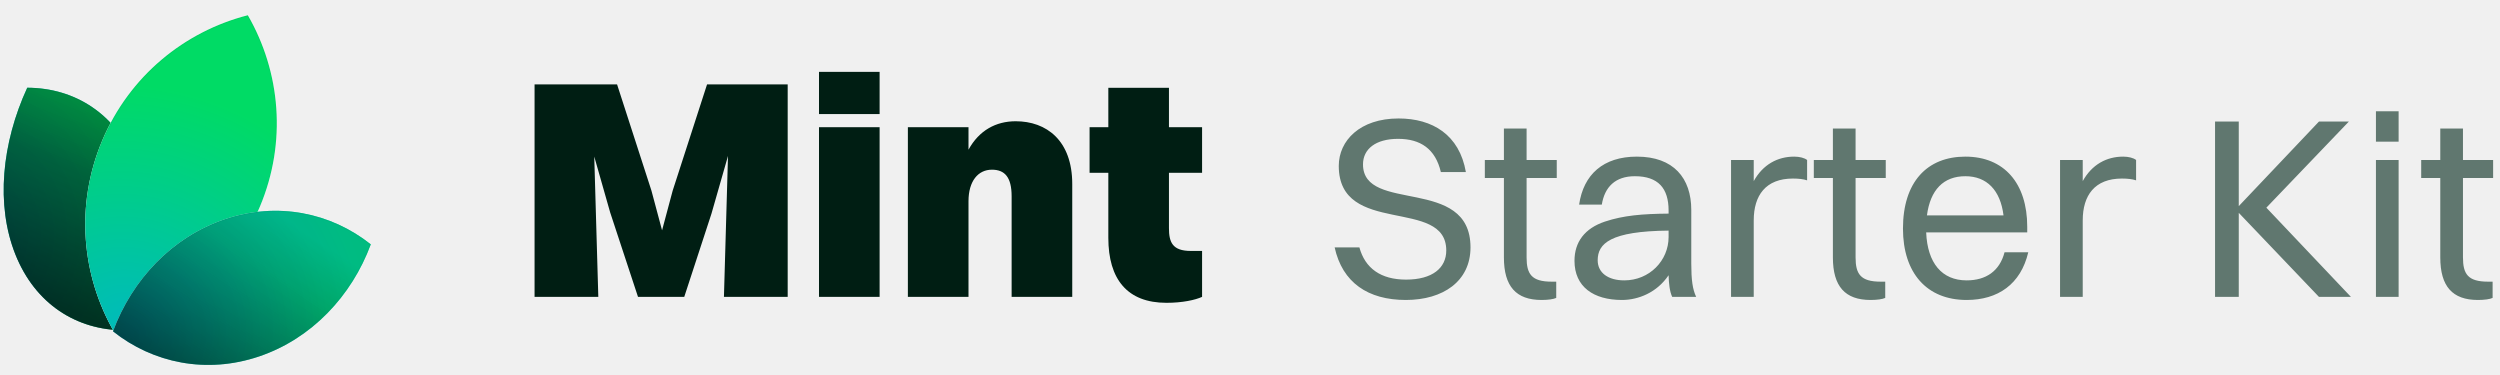
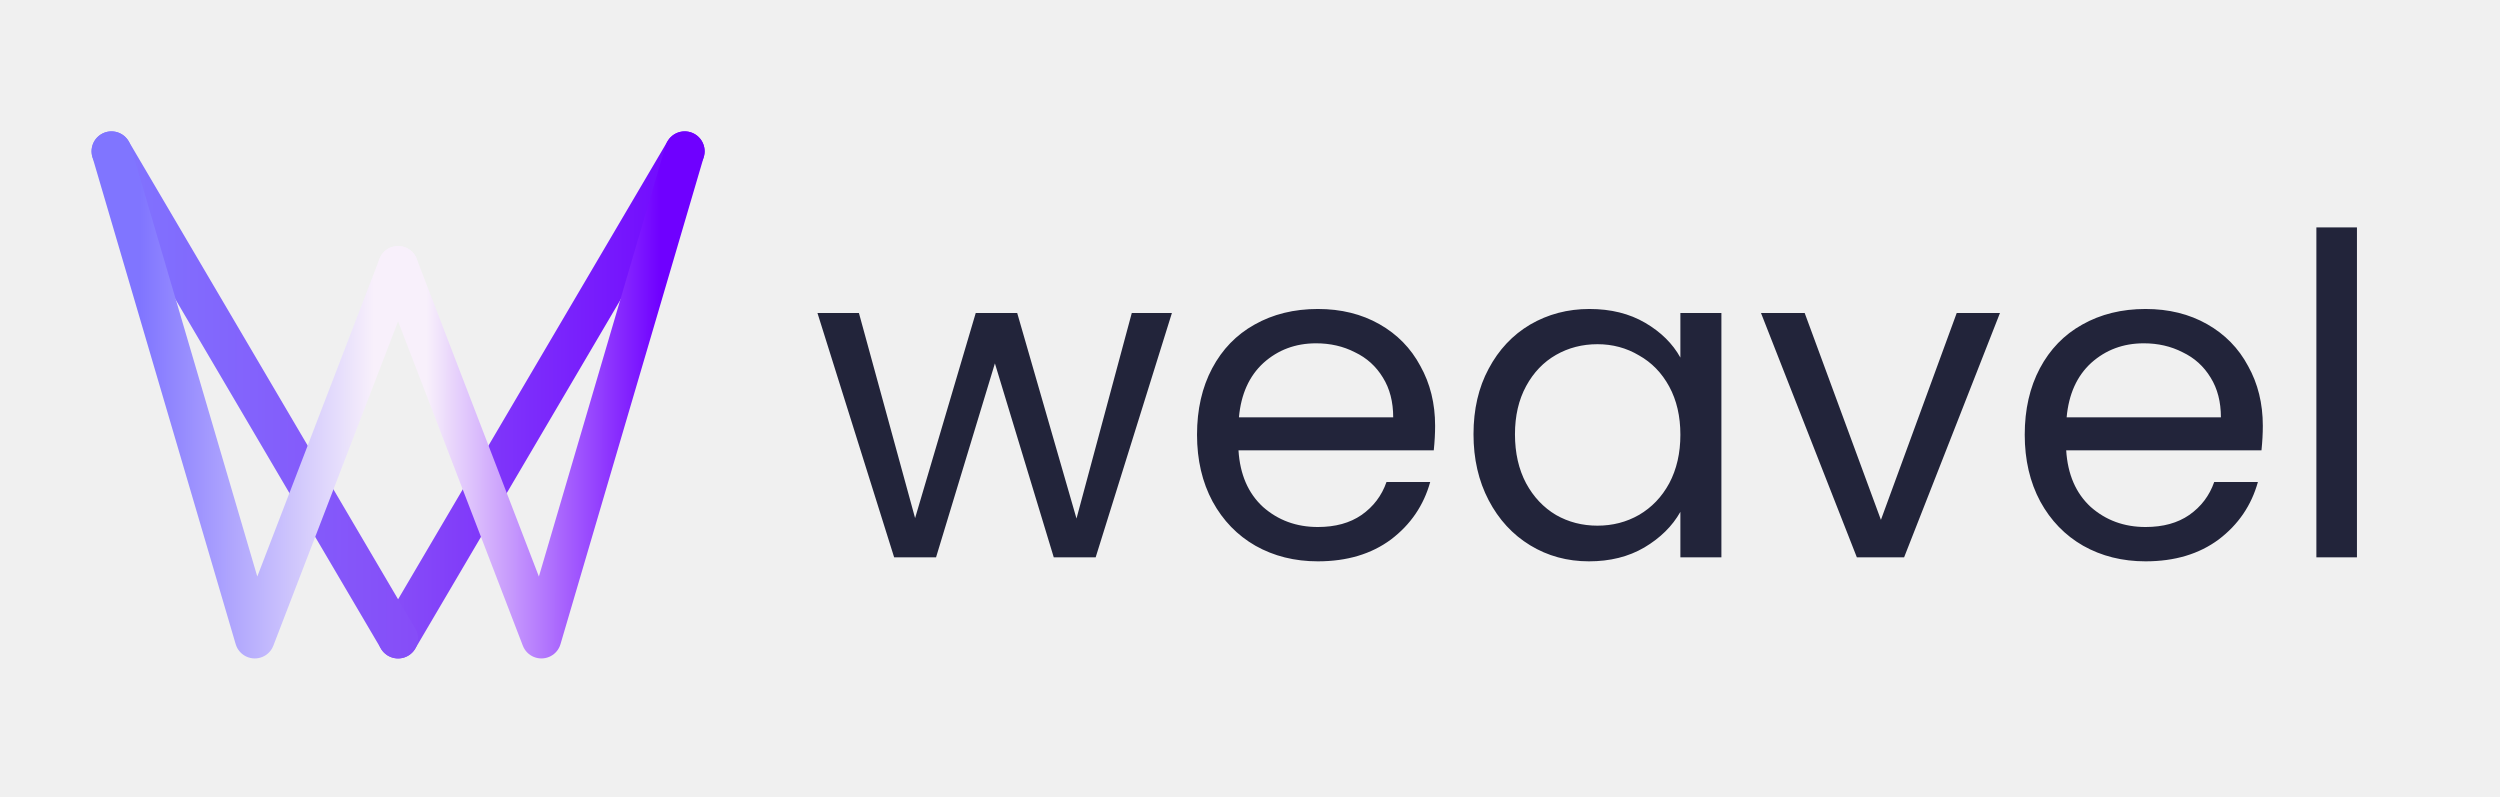
- <svg xmlns="http://www.w3.org/2000/svg" width="160" height="24" viewBox="0 0 160 24" fill="none">
-   <path d="M7.953 21.139C4.896 21.13 2.255 19.458 0.987 16.29C-0.28 13.121 0.109 9.163 1.744 5.615C4.801 5.624 7.442 7.296 8.71 10.465C9.977 13.633 9.588 17.591 7.953 21.139Z" fill="white" />
-   <path d="M7.953 21.139C4.896 21.13 2.255 19.458 0.987 16.29C-0.28 13.121 0.109 9.163 1.744 5.615C4.801 5.624 7.442 7.296 8.71 10.465C9.977 13.633 9.588 17.591 7.953 21.139Z" fill="url(#paint0_radial_115_86)" />
-   <path d="M7.953 21.139C4.896 21.13 2.255 19.458 0.987 16.29C-0.28 13.121 0.109 9.163 1.744 5.615C4.801 5.624 7.442 7.296 8.71 10.465C9.977 13.633 9.588 17.591 7.953 21.139Z" fill="black" fill-opacity="0.5" style="mix-blend-mode:hard-light" />
-   <path d="M7.953 21.139C4.896 21.13 2.255 19.458 0.987 16.29C-0.28 13.121 0.109 9.163 1.744 5.615C4.801 5.624 7.442 7.296 8.71 10.465C9.977 13.633 9.588 17.591 7.953 21.139Z" fill="url(#paint1_linear_115_86)" fill-opacity="0.5" style="mix-blend-mode:hard-light" />
-   <path d="M7.935 21.111C4.897 21.096 2.274 19.431 1.013 16.279C-0.248 13.124 0.136 9.182 1.762 5.643C4.8 5.659 7.423 7.324 8.684 10.476C9.945 13.63 9.561 17.572 7.935 21.111Z" stroke="url(#paint2_linear_115_86)" stroke-opacity="0.05" stroke-width="0.056" />
-   <path d="M7.31 21.257C11.354 20.221 14.884 17.375 16.628 13.236C18.373 9.097 17.945 4.587 15.86 0.976C11.816 2.012 8.287 4.858 6.542 8.998C4.797 13.137 5.225 17.646 7.31 21.257Z" fill="white" />
-   <path d="M7.31 21.257C11.354 20.221 14.884 17.375 16.628 13.236C18.373 9.097 17.945 4.587 15.86 0.976C11.816 2.012 8.287 4.858 6.542 8.998C4.797 13.137 5.225 17.646 7.31 21.257Z" fill="url(#paint3_radial_115_86)" />
-   <path d="M16.602 13.225C14.864 17.349 11.351 20.187 7.324 21.225C5.253 17.624 4.829 13.132 6.568 9.009C8.306 4.885 11.819 2.047 15.846 1.009C17.918 4.61 18.341 9.101 16.602 13.225Z" stroke="url(#paint4_linear_115_86)" stroke-opacity="0.05" stroke-width="0.056" />
-   <path d="M7.234 21.207C9.789 23.237 13.21 23.951 16.577 22.814C19.944 21.677 22.506 18.945 23.73 15.638C21.175 13.608 17.754 12.894 14.387 14.031C11.02 15.168 8.458 17.901 7.234 21.207Z" fill="white" />
-   <path d="M7.234 21.207C9.789 23.237 13.21 23.951 16.577 22.814C19.944 21.677 22.506 18.945 23.73 15.638C21.175 13.608 17.754 12.894 14.387 14.031C11.02 15.168 8.458 17.901 7.234 21.207Z" fill="url(#paint5_radial_115_86)" />
-   <path d="M7.234 21.207C9.789 23.237 13.21 23.951 16.577 22.814C19.944 21.677 22.506 18.945 23.73 15.638C21.175 13.608 17.754 12.894 14.387 14.031C11.02 15.168 8.458 17.901 7.234 21.207Z" fill="black" fill-opacity="0.2" style="mix-blend-mode:hard-light" />
-   <path d="M7.234 21.207C9.789 23.237 13.21 23.951 16.577 22.814C19.944 21.677 22.506 18.945 23.73 15.638C21.175 13.608 17.754 12.894 14.387 14.031C11.02 15.168 8.458 17.901 7.234 21.207Z" fill="url(#paint6_linear_115_86)" fill-opacity="0.5" style="mix-blend-mode:hard-light" />
-   <path d="M16.568 22.787C13.218 23.918 9.814 23.212 7.267 21.198C8.492 17.907 11.044 15.189 14.396 14.058C17.747 12.927 21.15 13.633 23.697 15.648C22.472 18.938 19.92 21.656 16.568 22.787Z" stroke="url(#paint7_linear_115_86)" stroke-opacity="0.05" stroke-width="0.056" />
-   <path d="M34.212 19V5.4H39.492L41.692 12.2L42.372 14.74L43.052 12.2L45.252 5.4H50.412V19H46.332L46.592 9.98L45.532 13.68L43.792 19H40.832L39.052 13.6L38.032 10.02L38.292 19H34.212ZM52.416 7.3V4.6H56.295V7.3H52.416ZM52.416 19V8.14H56.295V19H52.416ZM58.104 19V8.14H61.984V9.58C62.664 8.34 63.744 7.76 65.004 7.76C66.964 7.76 68.624 8.98 68.624 11.78V19H64.744V12.56C64.744 11.34 64.304 10.86 63.484 10.86C62.604 10.86 61.984 11.58 61.984 12.88V19H58.104ZM70.933 15.22V11.06H69.733V8.14H70.933V5.62H74.813V8.14H76.933V11.06H74.813V14.6C74.813 15.5 75.033 16.06 76.213 16.06H76.933V19C76.493 19.2 75.673 19.38 74.653 19.38C72.153 19.38 70.933 17.88 70.933 15.22Z" fill="#001E13" />
-   <path d="M87.232 10.519C87.232 13.687 94.112 11.229 94.112 15.832C94.112 17.994 92.364 19.198 89.971 19.198C87.562 19.198 85.912 18.093 85.417 15.832H87.001C87.364 17.169 88.371 17.895 89.987 17.895C91.671 17.895 92.561 17.152 92.561 16.03C92.561 12.598 85.681 15.155 85.681 10.618C85.681 9.001 87.034 7.582 89.509 7.582C91.671 7.582 93.403 8.621 93.816 11.014H92.215C91.868 9.529 90.912 8.886 89.476 8.886C88.057 8.886 87.232 9.529 87.232 10.519ZM96.25 16.476V11.393H95.029V10.239H96.25V8.226H97.702V10.239H99.632V11.393H97.702V16.476C97.702 17.532 98.015 18.026 99.302 18.026H99.599V19.066C99.434 19.148 99.071 19.198 98.659 19.198C97.025 19.198 96.25 18.323 96.25 16.476ZM102.516 13.093H101.064C101.345 11.162 102.615 10.024 104.76 10.024C107.103 10.024 108.242 11.393 108.242 13.44V16.888C108.242 17.895 108.324 18.521 108.555 19H107.021C106.856 18.654 106.806 18.142 106.79 17.614C106.047 18.72 104.859 19.198 103.803 19.198C101.988 19.198 100.767 18.357 100.767 16.69C100.767 15.486 101.427 14.611 102.714 14.182C103.902 13.786 105.107 13.687 106.79 13.671V13.473C106.79 12.053 106.13 11.278 104.628 11.278C103.374 11.278 102.698 11.971 102.516 13.093ZM102.252 16.657C102.252 17.465 102.929 17.944 103.952 17.944C105.569 17.944 106.79 16.674 106.79 15.172V14.759C103.061 14.793 102.252 15.585 102.252 16.657ZM110.787 19V10.239H112.239V11.591C112.833 10.519 113.774 10.024 114.83 10.024C115.176 10.024 115.49 10.107 115.655 10.239V11.542C115.407 11.46 115.094 11.427 114.747 11.427C112.998 11.427 112.239 12.515 112.239 14.1V19H110.787ZM117.305 16.476V11.393H116.084V10.239H117.305V8.226H118.757V10.239H120.688V11.393H118.757V16.476C118.757 17.532 119.071 18.026 120.358 18.026H120.655V19.066C120.49 19.148 120.127 19.198 119.714 19.198C118.081 19.198 117.305 18.323 117.305 16.476ZM129.809 16.145C129.33 18.192 127.862 19.198 125.865 19.198C123.324 19.198 121.79 17.482 121.79 14.627C121.79 11.658 123.324 10.024 125.783 10.024C128.258 10.024 129.743 11.723 129.743 14.512V14.875H123.275C123.357 16.838 124.281 17.944 125.865 17.944C127.103 17.944 127.977 17.35 128.291 16.145H129.809ZM125.783 11.278C124.38 11.278 123.539 12.152 123.324 13.786H128.225C128.027 12.169 127.152 11.278 125.783 11.278ZM131.843 19V10.239H133.295V11.591C133.889 10.519 134.829 10.024 135.885 10.024C136.232 10.024 136.545 10.107 136.71 10.239V11.542C136.463 11.46 136.149 11.427 135.803 11.427C134.054 11.427 133.295 12.515 133.295 14.1V19H131.843ZM141.763 19V7.78H143.281V13.192L148.413 7.78H150.327L145.047 13.291L150.459 19H148.413L143.281 13.621V19H141.763ZM152.06 9.067V7.12H153.512V9.067H152.06ZM152.06 19V10.239H153.512V19H152.06ZM156.178 16.476V11.393H154.957V10.239H156.178V8.226H157.63V10.239H159.56V11.393H157.63V16.476C157.63 17.532 157.943 18.026 159.23 18.026H159.527V19.066C159.362 19.148 158.999 19.198 158.587 19.198C156.953 19.198 156.178 18.323 156.178 16.476Z" fill="#002719" fill-opacity="0.6" />
+ <svg xmlns="http://www.w3.org/2000/svg" width="314" height="100" viewBox="0 0 314 100" fill="none">
+   <g clip-path="url(#clip0_1617_19)">
+     <path d="M86 19L50 80.2" stroke="url(#paint0_linear_1617_19)" stroke-width="5" stroke-linecap="round" stroke-linejoin="round" />
+     <path d="M50 80.2L32 49.6L14 19" stroke="url(#paint1_linear_1617_19)" stroke-width="5" stroke-linecap="round" stroke-linejoin="round" />
+     <path d="M86 19L68 80.2L50 33.4" stroke="url(#paint2_linear_1617_19)" stroke-width="5" stroke-linecap="round" stroke-linejoin="round" />
+     <path d="M50 33.4L32 80.2L14 19" stroke="url(#paint3_linear_1617_19)" stroke-width="5" stroke-linecap="round" stroke-linejoin="round" />
+     <path d="M147.192 39.312L137.616 70H132.352L124.96 45.64L117.568 70H112.304L102.672 39.312H107.88L114.936 65.072L122.552 39.312H127.76L135.208 65.128L142.152 39.312H147.192ZM180.25 53.48C180.25 54.451 180.194 55.477 180.082 56.56H155.554C155.74 59.584 156.767 61.955 158.634 63.672C160.538 65.352 162.834 66.192 165.522 66.192C167.724 66.192 169.554 65.688 171.01 64.68C172.503 63.635 173.548 62.253 174.146 60.536H179.634C178.812 63.485 177.17 65.893 174.706 67.76C172.242 69.589 169.18 70.504 165.522 70.504C162.61 70.504 159.996 69.851 157.682 68.544C155.404 67.237 153.612 65.389 152.306 63C150.999 60.573 150.346 57.773 150.346 54.6C150.346 51.427 150.98 48.645 152.25 46.256C153.519 43.867 155.292 42.037 157.57 40.768C159.884 39.461 162.535 38.808 165.522 38.808C168.434 38.808 171.01 39.443 173.25 40.712C175.49 41.981 177.207 43.736 178.402 45.976C179.634 48.179 180.25 50.68 180.25 53.48ZM174.986 52.416C174.986 50.475 174.556 48.813 173.698 47.432C172.839 46.013 171.663 44.949 170.17 44.24C168.714 43.493 167.09 43.12 165.298 43.12C162.722 43.12 160.519 43.941 158.69 45.584C156.898 47.227 155.871 49.504 155.61 52.416H174.986ZM185.072 54.544C185.072 51.408 185.707 48.664 186.976 46.312C188.245 43.923 189.981 42.075 192.184 40.768C194.424 39.461 196.907 38.808 199.632 38.808C202.32 38.808 204.653 39.387 206.632 40.544C208.611 41.701 210.085 43.157 211.056 44.912V39.312H216.208V70H211.056V64.288C210.048 66.08 208.536 67.573 206.52 68.768C204.541 69.925 202.227 70.504 199.576 70.504C196.851 70.504 194.387 69.832 192.184 68.488C189.981 67.144 188.245 65.259 186.976 62.832C185.707 60.405 185.072 57.643 185.072 54.544ZM211.056 54.6C211.056 52.285 210.589 50.269 209.656 48.552C208.723 46.835 207.453 45.528 205.848 44.632C204.28 43.699 202.544 43.232 200.64 43.232C198.736 43.232 197 43.68 195.432 44.576C193.864 45.472 192.613 46.779 191.68 48.496C190.747 50.213 190.28 52.229 190.28 54.544C190.28 56.896 190.747 58.949 191.68 60.704C192.613 62.421 193.864 63.747 195.432 64.68C197 65.576 198.736 66.024 200.64 66.024C202.544 66.024 204.28 65.576 205.848 64.68C207.453 63.747 208.723 62.421 209.656 60.704C210.589 58.949 211.056 56.915 211.056 54.6ZM236.244 65.296L245.764 39.312H251.196L239.156 70H233.22L221.18 39.312H226.668L236.244 65.296ZM284.21 53.48C284.21 54.451 284.154 55.477 284.042 56.56H259.514C259.701 59.584 260.728 61.955 262.594 63.672C264.498 65.352 266.794 66.192 269.482 66.192C271.685 66.192 273.514 65.688 274.97 64.68C276.464 63.635 277.509 62.253 278.106 60.536H283.594C282.773 63.485 281.13 65.893 278.666 67.76C276.202 69.589 273.141 70.504 269.482 70.504C266.57 70.504 263.957 69.851 261.642 68.544C259.365 67.237 257.573 65.389 256.266 63C254.96 60.573 254.306 57.773 254.306 54.6C254.306 51.427 254.941 48.645 256.21 46.256C257.48 43.867 259.253 42.037 261.53 40.768C263.845 39.461 266.496 38.808 269.482 38.808C272.394 38.808 274.97 39.443 277.21 40.712C279.45 41.981 281.168 43.736 282.362 45.976C283.594 48.179 284.21 50.68 284.21 53.48ZM278.946 52.416C278.946 50.475 278.517 48.813 277.658 47.432C276.8 46.013 275.624 44.949 274.13 44.24C272.674 43.493 271.05 43.12 269.258 43.12C266.682 43.12 264.48 43.941 262.65 45.584C260.858 47.227 259.832 49.504 259.57 52.416H278.946ZM296.033 28.56V70H290.937V28.56H296.033Z" fill="#22243A" />
+   </g>
  <defs>
-     <radialGradient id="paint0_radial_115_86" cx="0" cy="0" r="1" gradientUnits="userSpaceOnUse" gradientTransform="translate(-3.00503 15.023) rotate(-10.029) scale(17.9572 17.784)">
-       <stop stop-color="#00B0BB" />
-       <stop offset="1" stop-color="#00DB65" />
-     </radialGradient>
-     <linearGradient id="paint1_linear_115_86" x1="7.39" y1="4.813" x2="1.63" y2="18.689" gradientUnits="userSpaceOnUse">
-       <stop stop-color="#18E299" />
-       <stop offset="1" />
+     <linearGradient id="paint0_linear_1617_19" x1="50" y1="19" x2="89" y2="19.042" gradientUnits="userSpaceOnUse">
+       <stop stop-color="#864DF8" />
+       <stop offset="1" stop-color="#6F00FF" />
    </linearGradient>
-     <linearGradient id="paint2_linear_115_86" x1="7.948" y1="8.016" x2="1.761" y2="18.746" gradientUnits="userSpaceOnUse">
-       <stop />
-       <stop offset="1" stop-opacity="0" />
+     <linearGradient id="paint1_linear_1617_19" x1="51.8" y1="19" x2="14" y2="18.959" gradientUnits="userSpaceOnUse">
+       <stop stop-color="#864DF8" />
+       <stop offset="1" stop-color="#8075FF" />
    </linearGradient>
-     <radialGradient id="paint3_radial_115_86" cx="0" cy="0" r="1" gradientUnits="userSpaceOnUse" gradientTransform="translate(8.11404 20.8822) rotate(-75.7542) scale(21.6246 23.7772)">
-       <stop stop-color="#00BBBB" />
-       <stop offset="0.713" stop-color="#00DB65" />
-     </radialGradient>
-     <linearGradient id="paint4_linear_115_86" x1="7.602" y1="5.871" x2="15.556" y2="16.372" gradientUnits="userSpaceOnUse">
-       <stop />
-       <stop offset="1" stop-opacity="0" />
+     <linearGradient id="paint2_linear_1617_19" x1="83" y1="19" x2="53.6" y2="18.968" gradientUnits="userSpaceOnUse">
+       <stop stop-color="#6F00FF" />
+       <stop offset="1" stop-color="#F8F0FB" />
    </linearGradient>
-     <radialGradient id="paint5_radial_115_86" cx="0" cy="0" r="1" gradientUnits="userSpaceOnUse" gradientTransform="translate(7.84537 21.5181) rotate(-20.3525) scale(18.5603 17.32)">
-       <stop stop-color="#00B0BB" />
-       <stop offset="1" stop-color="#00DB65" />
-     </radialGradient>
-     <linearGradient id="paint6_linear_115_86" x1="16.808" y1="13.007" x2="10.041" y2="22.994" gradientUnits="userSpaceOnUse">
-       <stop stop-color="#00B1BC" />
-       <stop offset="1" />
+     <linearGradient id="paint3_linear_1617_19" x1="17.6" y1="19" x2="47" y2="19.032" gradientUnits="userSpaceOnUse">
+       <stop stop-color="#8075FF" />
+       <stop offset="1" stop-color="#F8F0FB" />
    </linearGradient>
-     <linearGradient id="paint7_linear_115_86" x1="16.808" y1="13.007" x2="14.169" y2="23.841" gradientUnits="userSpaceOnUse">
-       <stop />
-       <stop offset="1" stop-opacity="0" />
-     </linearGradient>
+     <clipPath id="clip0_1617_19">
+       <rect width="314" height="100" fill="white" />
+     </clipPath>
  </defs>
</svg>
